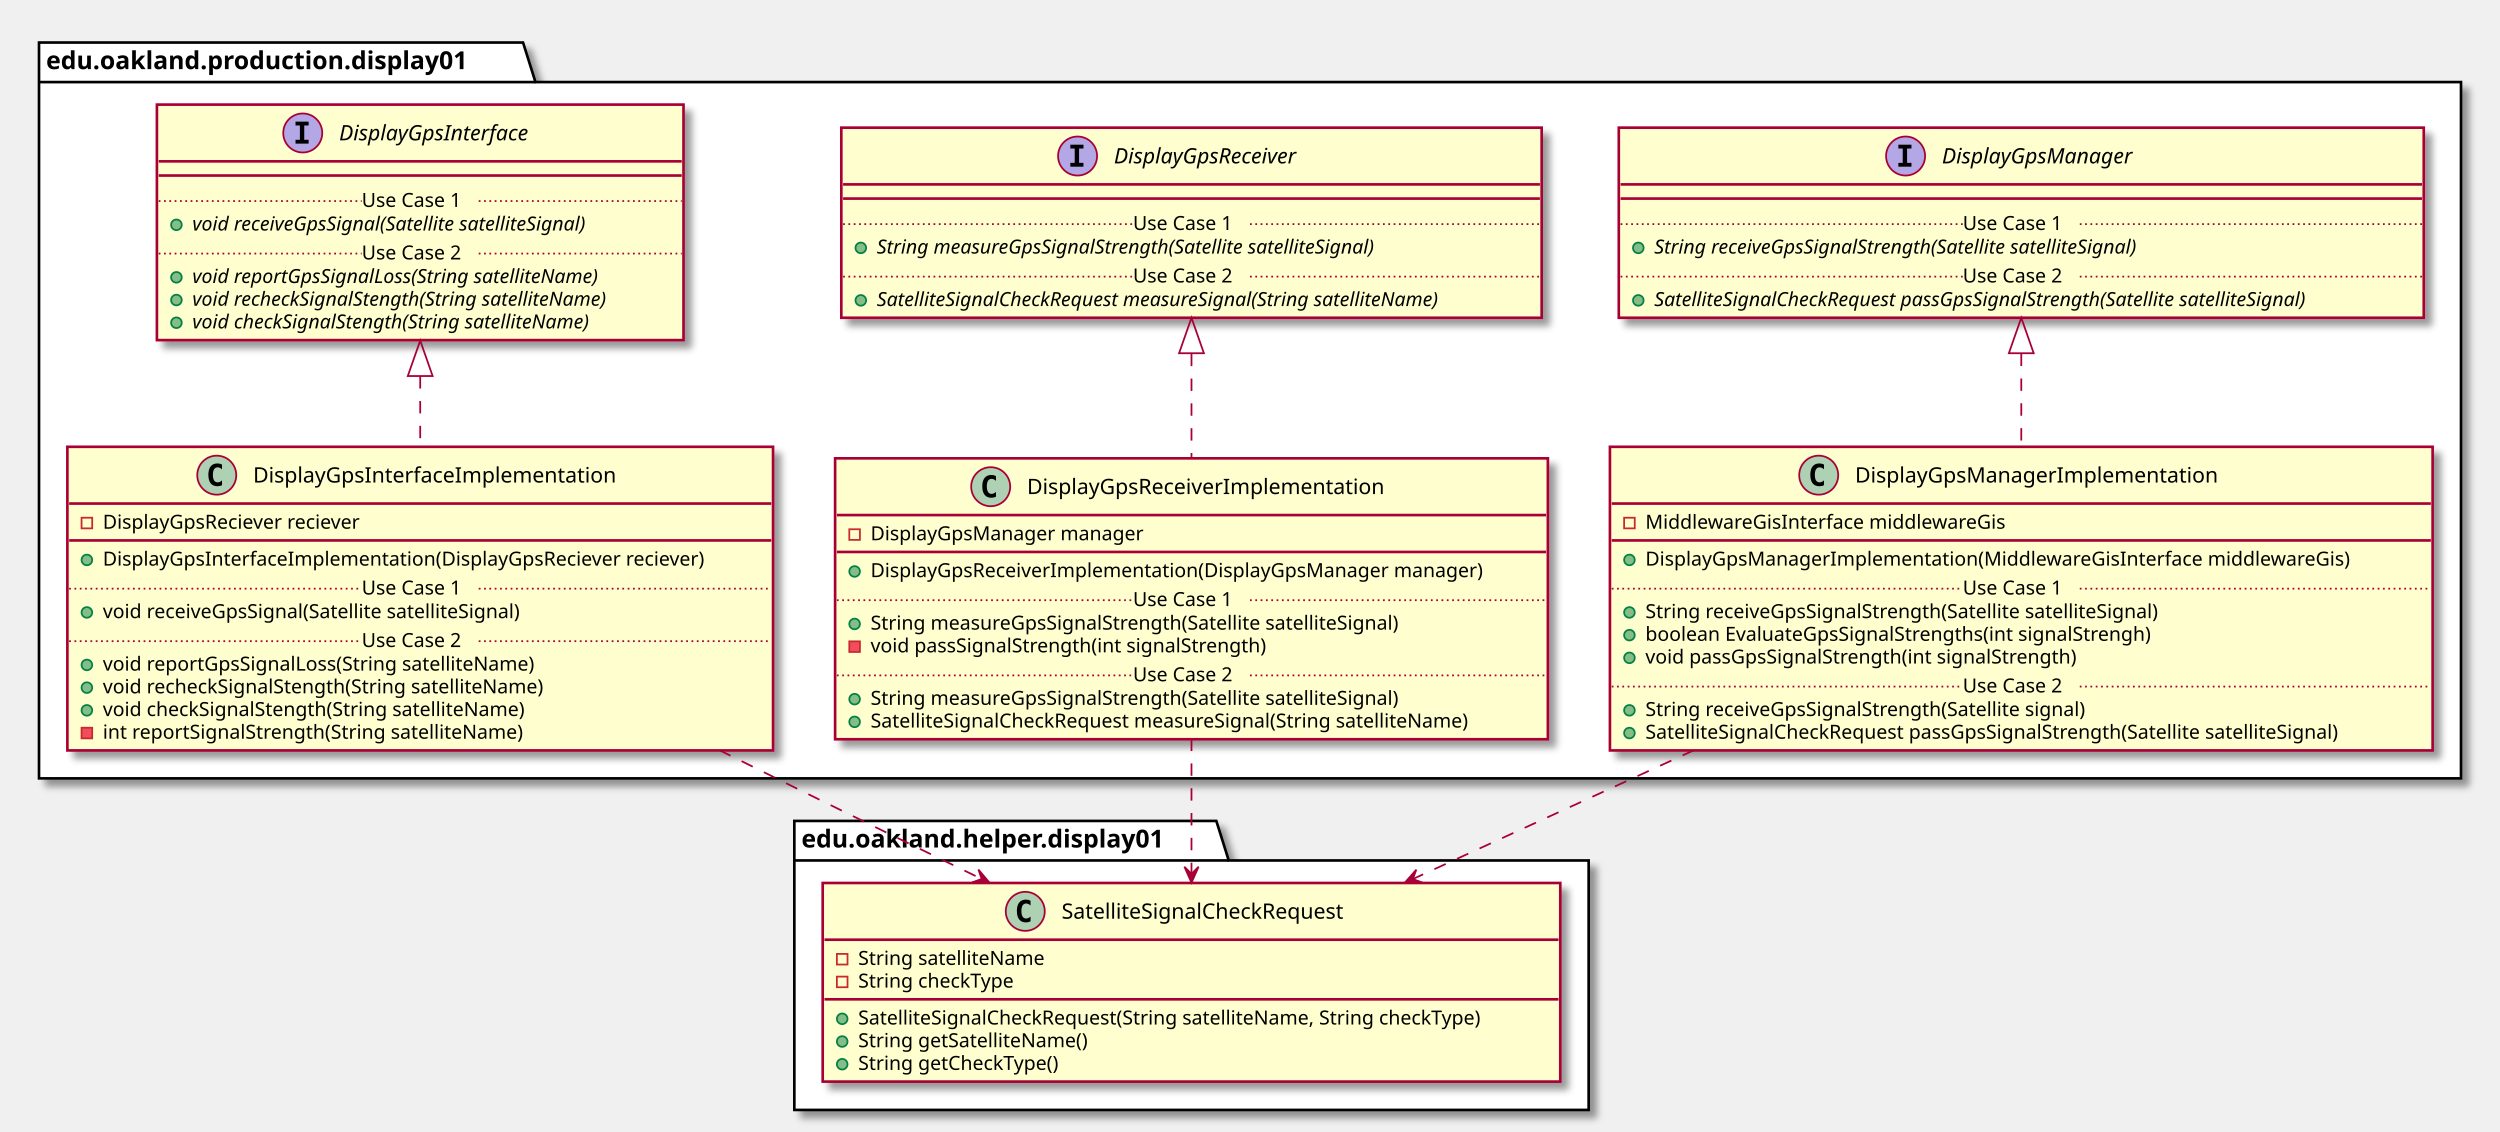
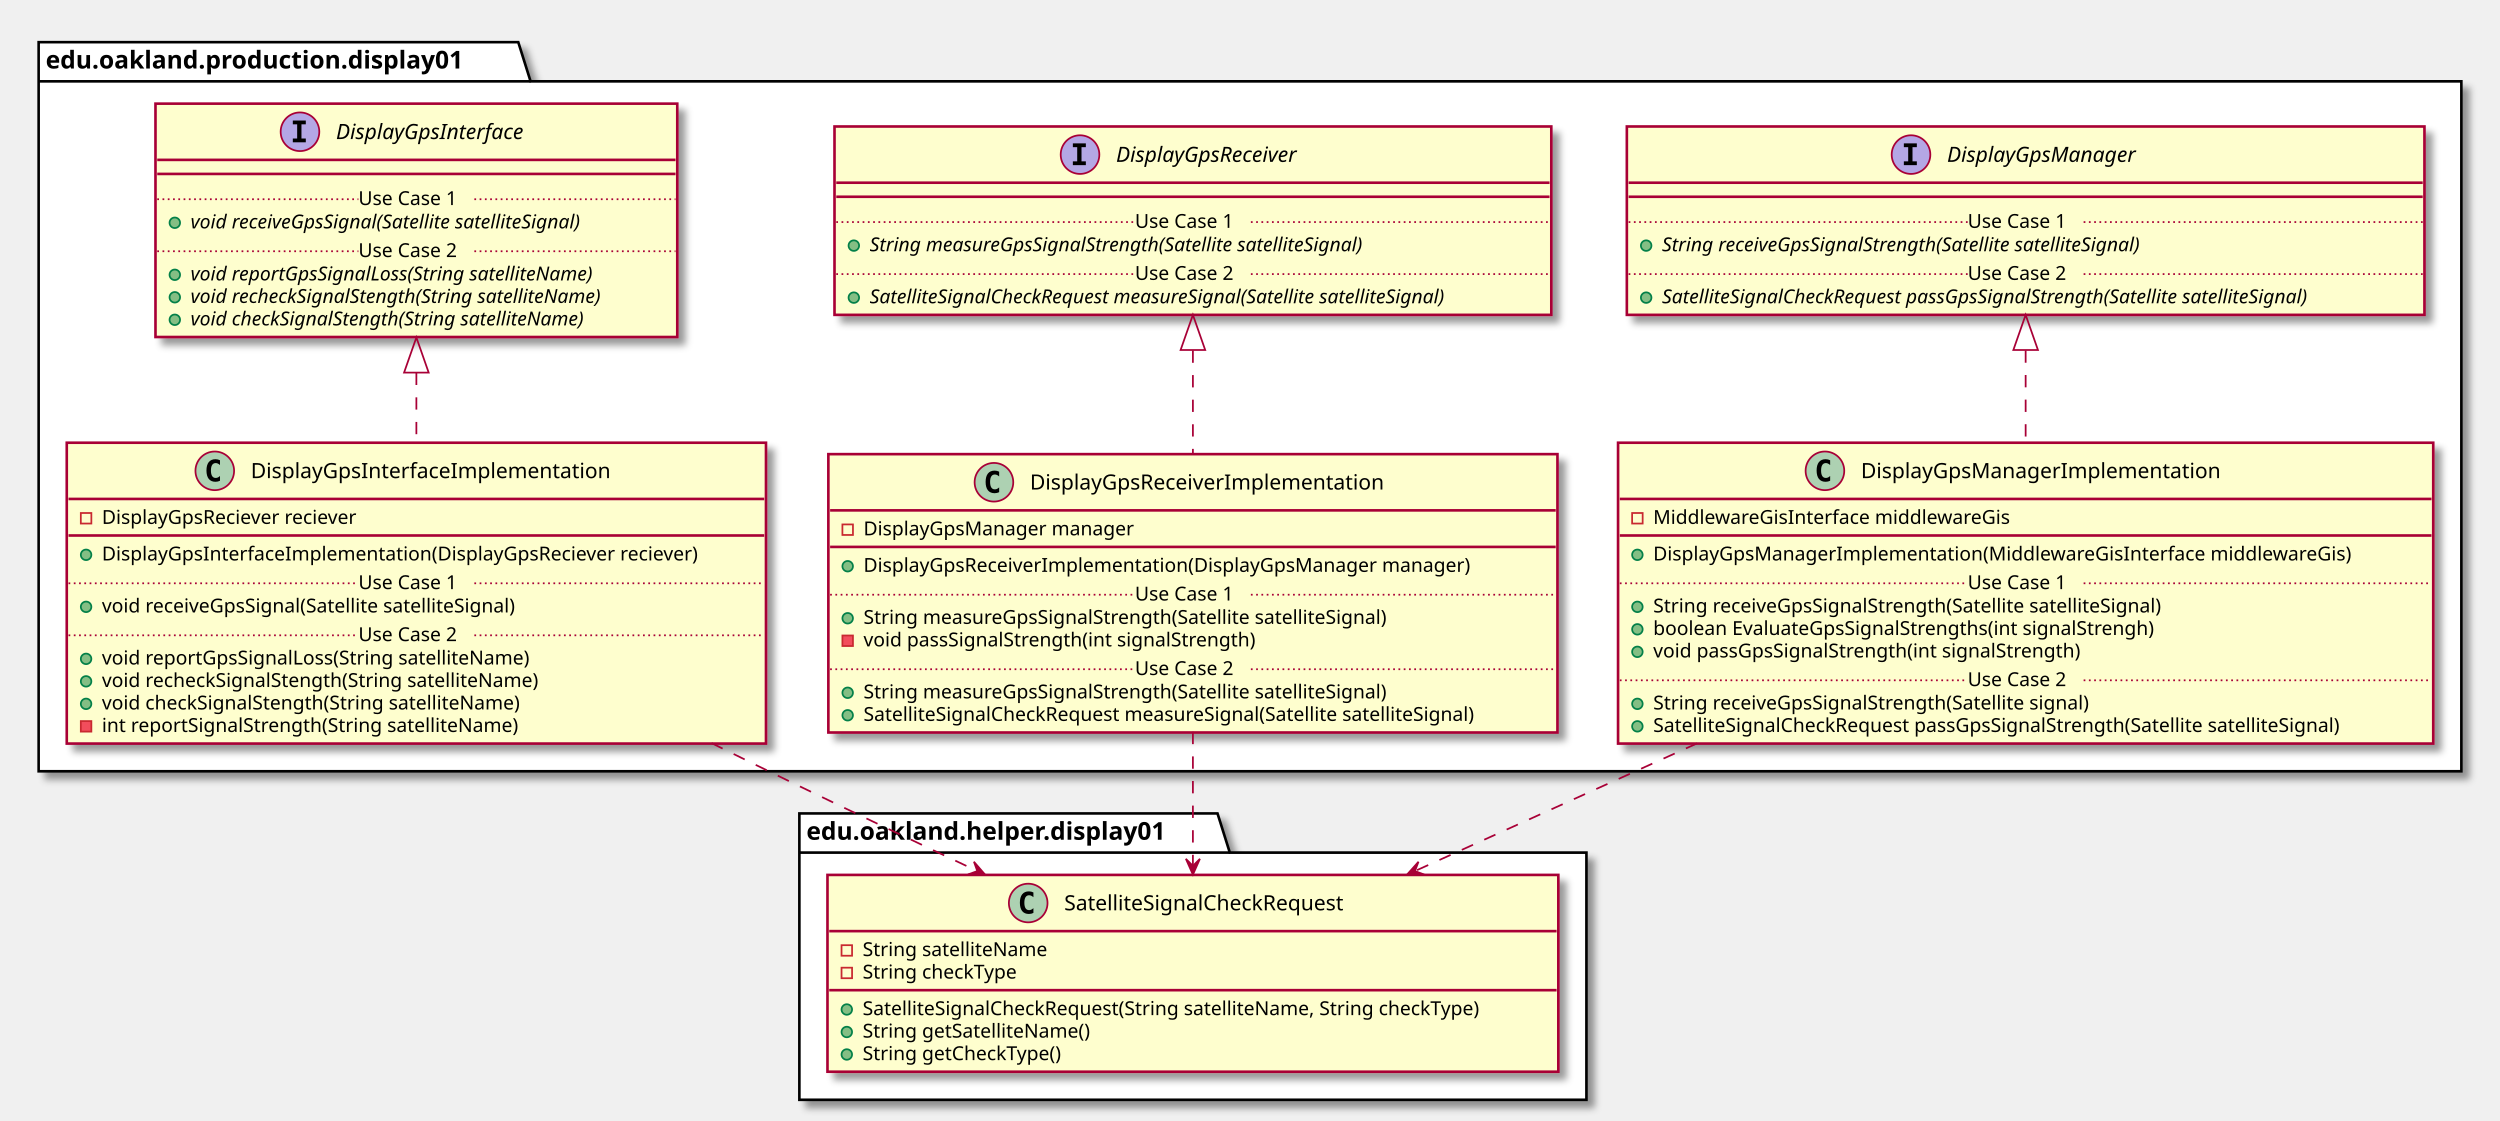
- <svg xmlns="http://www.w3.org/2000/svg" contentScriptType="application/ecmascript" contentStyleType="text/css" height="638px" preserveAspectRatio="none" style="width:1410px;height:638px;" version="1.1" viewBox="0 0 1410 638" width="1410px" zoomAndPan="magnify">
+ <svg xmlns="http://www.w3.org/2000/svg" contentScriptType="application/ecmascript" contentStyleType="text/css" height="638px" preserveAspectRatio="none" style="width:1423px;height:638px;" version="1.1" viewBox="0 0 1423 638" width="1423px" zoomAndPan="magnify">
  <defs>
-     <filter height="300%" id="fyzpako9z6v0g" width="300%" x="-1" y="-1">
+     <filter height="300%" id="f1w7m9lm1wj0dy" width="300%" x="-1" y="-1">
      <feGaussianBlur result="blurOut" stdDeviation="2.0" />
      <feColorMatrix in="blurOut" result="blurOut2" type="matrix" values="0 0 0 0 0 0 0 0 0 0 0 0 0 0 0 0 0 0 .4 0" />
      <feOffset dx="4.0" dy="4.0" in="blurOut2" result="blurOut3" />
      <feBlend in="SourceGraphic" in2="blurOut3" mode="normal" />
    </filter>
  </defs>
  <g>
-     <polygon fill="#FFFFFF" filter="url(#fyzpako9z6v0g)" points="22,24,295,24,302,46.297,1388,46.297,1388,439,22,439,22,24" style="stroke: #000000; stroke-width: 1.5;" />
+     <polygon fill="#FFFFFF" filter="url(#f1w7m9lm1wj0dy)" points="22,24,295,24,302,46.297,1401,46.297,1401,439,22,439,22,24" style="stroke: #000000; stroke-width: 1.5;" />
    <line style="stroke: #000000; stroke-width: 1.5;" x1="22" x2="302" y1="46.297" y2="46.297" />
    <text fill="#000000" font-family="sans-serif" font-size="14" font-weight="bold" lengthAdjust="spacingAndGlyphs" textLength="267" x="26" y="38.995">edu.oakland.production.display01</text>
-     <polygon fill="#FFFFFF" filter="url(#fyzpako9z6v0g)" points="448,463,686,463,693,485.297,896,485.297,896,626,448,626,448,463" style="stroke: #000000; stroke-width: 1.5;" />
-     <line style="stroke: #000000; stroke-width: 1.5;" x1="448" x2="693" y1="485.297" y2="485.297" />
-     <text fill="#000000" font-family="sans-serif" font-size="14" font-weight="bold" lengthAdjust="spacingAndGlyphs" textLength="232" x="452" y="477.995">edu.oakland.helper.display01</text>
-     <rect fill="#FEFECE" filter="url(#fyzpako9z6v0g)" height="132.828" id="DisplayGpsInterface" style="stroke: #A80036; stroke-width: 1.5;" width="297" x="88.5" y="59" />
+     <polygon fill="#FFFFFF" filter="url(#f1w7m9lm1wj0dy)" points="455,463,693,463,700,485.297,903,485.297,903,626,455,626,455,463" style="stroke: #000000; stroke-width: 1.5;" />
+     <line style="stroke: #000000; stroke-width: 1.5;" x1="455" x2="700" y1="485.297" y2="485.297" />
+     <text fill="#000000" font-family="sans-serif" font-size="14" font-weight="bold" lengthAdjust="spacingAndGlyphs" textLength="232" x="459" y="477.995">edu.oakland.helper.display01</text>
+     <rect fill="#FEFECE" filter="url(#f1w7m9lm1wj0dy)" height="132.828" id="DisplayGpsInterface" style="stroke: #A80036; stroke-width: 1.5;" width="297" x="88.5" y="59" />
    <ellipse cx="170.75" cy="75" fill="#B4A7E5" rx="11" ry="11" style="stroke: #A80036; stroke-width: 1.0;" />
    <path d="M166.672,70.766 L166.672,68.609 L174.062,68.609 L174.062,70.766 L171.594,70.766 L171.594,78.844 L174.062,78.844 L174.062,81 L166.672,81 L166.672,78.844 L169.141,78.844 L169.141,70.766 L166.672,70.766 Z " />
    <text fill="#000000" font-family="sans-serif" font-size="12" font-style="italic" lengthAdjust="spacingAndGlyphs" textLength="124" x="191.25" y="79.154">DisplayGpsInterface</text>
    <line style="stroke: #A80036; stroke-width: 1.5;" x1="89.5" x2="384.5" y1="91" y2="91" />
    <line style="stroke: #A80036; stroke-width: 1.5;" x1="89.5" x2="384.5" y1="99" y2="99" />
    <ellipse cx="99.5" cy="126.805" fill="#84BE84" rx="3" ry="3" style="stroke: #038048; stroke-width: 1.0;" />
    <text fill="#000000" font-family="sans-serif" font-size="11" font-style="italic" lengthAdjust="spacingAndGlyphs" textLength="261" x="108.5" y="130.015">void receiveGpsSignal(Satellite satelliteSignal)</text>
    <line style="stroke: #A80036; stroke-width: 1.0; stroke-dasharray: 1.0,2.0;" x1="89.5" x2="204" y1="113.402" y2="113.402" />
    <text fill="#000000" font-family="sans-serif" font-size="11" lengthAdjust="spacingAndGlyphs" textLength="66" x="204" y="116.71">Use Case 1</text>
    <line style="stroke: #A80036; stroke-width: 1.0; stroke-dasharray: 1.0,2.0;" x1="270" x2="384.5" y1="113.402" y2="113.402" />
    <ellipse cx="99.5" cy="156.414" fill="#84BE84" rx="3" ry="3" style="stroke: #038048; stroke-width: 1.0;" />
    <text fill="#000000" font-family="sans-serif" font-size="11" font-style="italic" lengthAdjust="spacingAndGlyphs" textLength="266" x="108.5" y="159.625">void reportGpsSignalLoss(String satelliteName)</text>
    <ellipse cx="99.5" cy="169.219" fill="#84BE84" rx="3" ry="3" style="stroke: #038048; stroke-width: 1.0;" />
    <text fill="#000000" font-family="sans-serif" font-size="11" font-style="italic" lengthAdjust="spacingAndGlyphs" textLength="271" x="108.5" y="172.429">void recheckSignalStength(String satelliteName)</text>
    <ellipse cx="99.5" cy="182.023" fill="#84BE84" rx="3" ry="3" style="stroke: #038048; stroke-width: 1.0;" />
    <text fill="#000000" font-family="sans-serif" font-size="11" font-style="italic" lengthAdjust="spacingAndGlyphs" textLength="259" x="108.5" y="185.234">void checkSignalStength(String satelliteName)</text>
    <line style="stroke: #A80036; stroke-width: 1.0; stroke-dasharray: 1.0,2.0;" x1="89.5" x2="204" y1="143.012" y2="143.012" />
    <text fill="#000000" font-family="sans-serif" font-size="11" lengthAdjust="spacingAndGlyphs" textLength="66" x="204" y="146.32">Use Case 2</text>
    <line style="stroke: #A80036; stroke-width: 1.0; stroke-dasharray: 1.0,2.0;" x1="270" x2="384.5" y1="143.012" y2="143.012" />
-     <rect fill="#FEFECE" filter="url(#fyzpako9z6v0g)" height="107.219" id="DisplayGpsReceiver" style="stroke: #A80036; stroke-width: 1.5;" width="395" x="474.5" y="72" />
-     <ellipse cx="607.75" cy="88" fill="#B4A7E5" rx="11" ry="11" style="stroke: #A80036; stroke-width: 1.0;" />
-     <path d="M603.672,83.766 L603.672,81.609 L611.062,81.609 L611.062,83.766 L608.594,83.766 L608.594,91.844 L611.062,91.844 L611.062,94 L603.672,94 L603.672,91.844 L606.141,91.844 L606.141,83.766 L603.672,83.766 Z " />
-     <text fill="#000000" font-family="sans-serif" font-size="12" font-style="italic" lengthAdjust="spacingAndGlyphs" textLength="120" x="628.25" y="92.154">DisplayGpsReceiver</text>
-     <line style="stroke: #A80036; stroke-width: 1.5;" x1="475.5" x2="868.5" y1="104" y2="104" />
-     <line style="stroke: #A80036; stroke-width: 1.5;" x1="475.5" x2="868.5" y1="112" y2="112" />
-     <ellipse cx="485.5" cy="139.805" fill="#84BE84" rx="3" ry="3" style="stroke: #038048; stroke-width: 1.0;" />
-     <text fill="#000000" font-family="sans-serif" font-size="11" font-style="italic" lengthAdjust="spacingAndGlyphs" textLength="326" x="494.5" y="143.015">String measureGpsSignalStrength(Satellite satelliteSignal)</text>
-     <line style="stroke: #A80036; stroke-width: 1.0; stroke-dasharray: 1.0,2.0;" x1="475.5" x2="639" y1="126.402" y2="126.402" />
-     <text fill="#000000" font-family="sans-serif" font-size="11" lengthAdjust="spacingAndGlyphs" textLength="66" x="639" y="129.71">Use Case 1</text>
-     <line style="stroke: #A80036; stroke-width: 1.0; stroke-dasharray: 1.0,2.0;" x1="705" x2="868.5" y1="126.402" y2="126.402" />
-     <ellipse cx="485.5" cy="169.414" fill="#84BE84" rx="3" ry="3" style="stroke: #038048; stroke-width: 1.0;" />
-     <text fill="#000000" font-family="sans-serif" font-size="11" font-style="italic" lengthAdjust="spacingAndGlyphs" textLength="369" x="494.5" y="172.625">SatelliteSignalCheckRequest measureSignal(String satelliteName)</text>
-     <line style="stroke: #A80036; stroke-width: 1.0; stroke-dasharray: 1.0,2.0;" x1="475.5" x2="639" y1="156.012" y2="156.012" />
-     <text fill="#000000" font-family="sans-serif" font-size="11" lengthAdjust="spacingAndGlyphs" textLength="66" x="639" y="159.32">Use Case 2</text>
-     <line style="stroke: #A80036; stroke-width: 1.0; stroke-dasharray: 1.0,2.0;" x1="705" x2="868.5" y1="156.012" y2="156.012" />
-     <rect fill="#FEFECE" filter="url(#fyzpako9z6v0g)" height="107.219" id="DisplayGpsManager" style="stroke: #A80036; stroke-width: 1.5;" width="454" x="913" y="72" />
-     <ellipse cx="1074.75" cy="88" fill="#B4A7E5" rx="11" ry="11" style="stroke: #A80036; stroke-width: 1.0;" />
-     <path d="M1070.672,83.766 L1070.672,81.609 L1078.062,81.609 L1078.062,83.766 L1075.594,83.766 L1075.594,91.844 L1078.062,91.844 L1078.062,94 L1070.672,94 L1070.672,91.844 L1073.141,91.844 L1073.141,83.766 L1070.672,83.766 Z " />
-     <text fill="#000000" font-family="sans-serif" font-size="12" font-style="italic" lengthAdjust="spacingAndGlyphs" textLength="122" x="1095.25" y="92.154">DisplayGpsManager</text>
-     <line style="stroke: #A80036; stroke-width: 1.5;" x1="914" x2="1366" y1="104" y2="104" />
-     <line style="stroke: #A80036; stroke-width: 1.5;" x1="914" x2="1366" y1="112" y2="112" />
-     <ellipse cx="924" cy="139.805" fill="#84BE84" rx="3" ry="3" style="stroke: #038048; stroke-width: 1.0;" />
-     <text fill="#000000" font-family="sans-serif" font-size="11" font-style="italic" lengthAdjust="spacingAndGlyphs" textLength="318" x="933" y="143.015">String receiveGpsSignalStrength(Satellite satelliteSignal)</text>
-     <line style="stroke: #A80036; stroke-width: 1.0; stroke-dasharray: 1.0,2.0;" x1="914" x2="1107" y1="126.402" y2="126.402" />
-     <text fill="#000000" font-family="sans-serif" font-size="11" lengthAdjust="spacingAndGlyphs" textLength="66" x="1107" y="129.71">Use Case 1</text>
-     <line style="stroke: #A80036; stroke-width: 1.0; stroke-dasharray: 1.0,2.0;" x1="1173" x2="1366" y1="126.402" y2="126.402" />
-     <ellipse cx="924" cy="169.414" fill="#84BE84" rx="3" ry="3" style="stroke: #038048; stroke-width: 1.0;" />
-     <text fill="#000000" font-family="sans-serif" font-size="11" font-style="italic" lengthAdjust="spacingAndGlyphs" textLength="428" x="933" y="172.625">SatelliteSignalCheckRequest passGpsSignalStrength(Satellite satelliteSignal)</text>
-     <line style="stroke: #A80036; stroke-width: 1.0; stroke-dasharray: 1.0,2.0;" x1="914" x2="1107" y1="156.012" y2="156.012" />
-     <text fill="#000000" font-family="sans-serif" font-size="11" lengthAdjust="spacingAndGlyphs" textLength="66" x="1107" y="159.32">Use Case 2</text>
-     <line style="stroke: #A80036; stroke-width: 1.0; stroke-dasharray: 1.0,2.0;" x1="1173" x2="1366" y1="156.012" y2="156.012" />
-     <rect fill="#FEFECE" filter="url(#fyzpako9z6v0g)" height="171.242" id="DisplayGpsInterfaceImplementation" style="stroke: #A80036; stroke-width: 1.5;" width="398" x="38" y="252" />
+     <rect fill="#FEFECE" filter="url(#f1w7m9lm1wj0dy)" height="107.219" id="DisplayGpsReceiver" style="stroke: #A80036; stroke-width: 1.5;" width="408" x="475" y="72" />
+     <ellipse cx="614.75" cy="88" fill="#B4A7E5" rx="11" ry="11" style="stroke: #A80036; stroke-width: 1.0;" />
+     <path d="M610.672,83.766 L610.672,81.609 L618.062,81.609 L618.062,83.766 L615.594,83.766 L615.594,91.844 L618.062,91.844 L618.062,94 L610.672,94 L610.672,91.844 L613.141,91.844 L613.141,83.766 L610.672,83.766 Z " />
+     <text fill="#000000" font-family="sans-serif" font-size="12" font-style="italic" lengthAdjust="spacingAndGlyphs" textLength="120" x="635.25" y="92.154">DisplayGpsReceiver</text>
+     <line style="stroke: #A80036; stroke-width: 1.5;" x1="476" x2="882" y1="104" y2="104" />
+     <line style="stroke: #A80036; stroke-width: 1.5;" x1="476" x2="882" y1="112" y2="112" />
+     <ellipse cx="486" cy="139.805" fill="#84BE84" rx="3" ry="3" style="stroke: #038048; stroke-width: 1.0;" />
+     <text fill="#000000" font-family="sans-serif" font-size="11" font-style="italic" lengthAdjust="spacingAndGlyphs" textLength="326" x="495" y="143.015">String measureGpsSignalStrength(Satellite satelliteSignal)</text>
+     <line style="stroke: #A80036; stroke-width: 1.0; stroke-dasharray: 1.0,2.0;" x1="476" x2="646" y1="126.402" y2="126.402" />
+     <text fill="#000000" font-family="sans-serif" font-size="11" lengthAdjust="spacingAndGlyphs" textLength="66" x="646" y="129.71">Use Case 1</text>
+     <line style="stroke: #A80036; stroke-width: 1.0; stroke-dasharray: 1.0,2.0;" x1="712" x2="882" y1="126.402" y2="126.402" />
+     <ellipse cx="486" cy="169.414" fill="#84BE84" rx="3" ry="3" style="stroke: #038048; stroke-width: 1.0;" />
+     <text fill="#000000" font-family="sans-serif" font-size="11" font-style="italic" lengthAdjust="spacingAndGlyphs" textLength="382" x="495" y="172.625">SatelliteSignalCheckRequest measureSignal(Satellite satelliteSignal)</text>
+     <line style="stroke: #A80036; stroke-width: 1.0; stroke-dasharray: 1.0,2.0;" x1="476" x2="646" y1="156.012" y2="156.012" />
+     <text fill="#000000" font-family="sans-serif" font-size="11" lengthAdjust="spacingAndGlyphs" textLength="66" x="646" y="159.32">Use Case 2</text>
+     <line style="stroke: #A80036; stroke-width: 1.0; stroke-dasharray: 1.0,2.0;" x1="712" x2="882" y1="156.012" y2="156.012" />
+     <rect fill="#FEFECE" filter="url(#f1w7m9lm1wj0dy)" height="107.219" id="DisplayGpsManager" style="stroke: #A80036; stroke-width: 1.5;" width="454" x="926" y="72" />
+     <ellipse cx="1087.75" cy="88" fill="#B4A7E5" rx="11" ry="11" style="stroke: #A80036; stroke-width: 1.0;" />
+     <path d="M1083.672,83.766 L1083.672,81.609 L1091.062,81.609 L1091.062,83.766 L1088.594,83.766 L1088.594,91.844 L1091.062,91.844 L1091.062,94 L1083.672,94 L1083.672,91.844 L1086.141,91.844 L1086.141,83.766 L1083.672,83.766 Z " />
+     <text fill="#000000" font-family="sans-serif" font-size="12" font-style="italic" lengthAdjust="spacingAndGlyphs" textLength="122" x="1108.25" y="92.154">DisplayGpsManager</text>
+     <line style="stroke: #A80036; stroke-width: 1.5;" x1="927" x2="1379" y1="104" y2="104" />
+     <line style="stroke: #A80036; stroke-width: 1.5;" x1="927" x2="1379" y1="112" y2="112" />
+     <ellipse cx="937" cy="139.805" fill="#84BE84" rx="3" ry="3" style="stroke: #038048; stroke-width: 1.0;" />
+     <text fill="#000000" font-family="sans-serif" font-size="11" font-style="italic" lengthAdjust="spacingAndGlyphs" textLength="318" x="946" y="143.015">String receiveGpsSignalStrength(Satellite satelliteSignal)</text>
+     <line style="stroke: #A80036; stroke-width: 1.0; stroke-dasharray: 1.0,2.0;" x1="927" x2="1120" y1="126.402" y2="126.402" />
+     <text fill="#000000" font-family="sans-serif" font-size="11" lengthAdjust="spacingAndGlyphs" textLength="66" x="1120" y="129.71">Use Case 1</text>
+     <line style="stroke: #A80036; stroke-width: 1.0; stroke-dasharray: 1.0,2.0;" x1="1186" x2="1379" y1="126.402" y2="126.402" />
+     <ellipse cx="937" cy="169.414" fill="#84BE84" rx="3" ry="3" style="stroke: #038048; stroke-width: 1.0;" />
+     <text fill="#000000" font-family="sans-serif" font-size="11" font-style="italic" lengthAdjust="spacingAndGlyphs" textLength="428" x="946" y="172.625">SatelliteSignalCheckRequest passGpsSignalStrength(Satellite satelliteSignal)</text>
+     <line style="stroke: #A80036; stroke-width: 1.0; stroke-dasharray: 1.0,2.0;" x1="927" x2="1120" y1="156.012" y2="156.012" />
+     <text fill="#000000" font-family="sans-serif" font-size="11" lengthAdjust="spacingAndGlyphs" textLength="66" x="1120" y="159.32">Use Case 2</text>
+     <line style="stroke: #A80036; stroke-width: 1.0; stroke-dasharray: 1.0,2.0;" x1="1186" x2="1379" y1="156.012" y2="156.012" />
+     <rect fill="#FEFECE" filter="url(#f1w7m9lm1wj0dy)" height="171.242" id="DisplayGpsInterfaceImplementation" style="stroke: #A80036; stroke-width: 1.5;" width="398" x="38" y="252" />
    <ellipse cx="122.25" cy="268" fill="#ADD1B2" rx="11" ry="11" style="stroke: #A80036; stroke-width: 1.0;" />
    <path d="M125.219,273.641 Q124.641,273.938 124,274.078 Q123.359,274.234 122.656,274.234 Q120.156,274.234 118.828,272.594 Q117.516,270.938 117.516,267.812 Q117.516,264.688 118.828,263.031 Q120.156,261.375 122.656,261.375 Q123.359,261.375 124,261.531 Q124.656,261.688 125.219,261.984 L125.219,264.703 Q124.594,264.125 124,263.859 Q123.406,263.578 122.781,263.578 Q121.438,263.578 120.75,264.656 Q120.062,265.719 120.062,267.812 Q120.062,269.906 120.75,270.984 Q121.438,272.047 122.781,272.047 Q123.406,272.047 124,271.781 Q124.594,271.5 125.219,270.922 L125.219,273.641 Z " />
    <text fill="#000000" font-family="sans-serif" font-size="12" lengthAdjust="spacingAndGlyphs" textLength="221" x="142.75" y="272.154">DisplayGpsInterfaceImplementation</text>
    <line style="stroke: #A80036; stroke-width: 1.5;" x1="39" x2="435" y1="284" y2="284" />
    <rect fill="none" height="6" style="stroke: #C82930; stroke-width: 1.0;" width="6" x="46" y="292" />
    <text fill="#000000" font-family="sans-serif" font-size="11" lengthAdjust="spacingAndGlyphs" textLength="162" x="58" y="298.21">DisplayGpsReciever reciever</text>
    <line style="stroke: #A80036; stroke-width: 1.5;" x1="39" x2="435" y1="304.805" y2="304.805" />
    <ellipse cx="49" cy="315.805" fill="#84BE84" rx="3" ry="3" style="stroke: #038048; stroke-width: 1.0;" />
    <text fill="#000000" font-family="sans-serif" font-size="11" lengthAdjust="spacingAndGlyphs" textLength="372" x="58" y="319.015">DisplayGpsInterfaceImplementation(DisplayGpsReciever reciever)</text>
    <ellipse cx="49" cy="345.414" fill="#84BE84" rx="3" ry="3" style="stroke: #038048; stroke-width: 1.0;" />
    <text fill="#000000" font-family="sans-serif" font-size="11" lengthAdjust="spacingAndGlyphs" textLength="264" x="58" y="348.625">void receiveGpsSignal(Satellite satelliteSignal)</text>
    <line style="stroke: #A80036; stroke-width: 1.0; stroke-dasharray: 1.0,2.0;" x1="39" x2="204" y1="332.012" y2="332.012" />
    <text fill="#000000" font-family="sans-serif" font-size="11" lengthAdjust="spacingAndGlyphs" textLength="66" x="204" y="335.32">Use Case 1</text>
    <line style="stroke: #A80036; stroke-width: 1.0; stroke-dasharray: 1.0,2.0;" x1="270" x2="435" y1="332.012" y2="332.012" />
    <ellipse cx="49" cy="375.023" fill="#84BE84" rx="3" ry="3" style="stroke: #038048; stroke-width: 1.0;" />
    <text fill="#000000" font-family="sans-serif" font-size="11" lengthAdjust="spacingAndGlyphs" textLength="271" x="58" y="378.234">void reportGpsSignalLoss(String satelliteName)</text>
    <ellipse cx="49" cy="387.828" fill="#84BE84" rx="3" ry="3" style="stroke: #038048; stroke-width: 1.0;" />
    <text fill="#000000" font-family="sans-serif" font-size="11" lengthAdjust="spacingAndGlyphs" textLength="274" x="58" y="391.039">void recheckSignalStength(String satelliteName)</text>
    <ellipse cx="49" cy="400.633" fill="#84BE84" rx="3" ry="3" style="stroke: #038048; stroke-width: 1.0;" />
    <text fill="#000000" font-family="sans-serif" font-size="11" lengthAdjust="spacingAndGlyphs" textLength="262" x="58" y="403.843">void checkSignalStength(String satelliteName)</text>
    <rect fill="#F24D5C" height="6" style="stroke: #C82930; stroke-width: 1.0;" width="6" x="46" y="410.438" />
    <text fill="#000000" font-family="sans-serif" font-size="11" lengthAdjust="spacingAndGlyphs" textLength="261" x="58" y="416.648">int reportSignalStrength(String satelliteName)</text>
    <line style="stroke: #A80036; stroke-width: 1.0; stroke-dasharray: 1.0,2.0;" x1="39" x2="204" y1="361.621" y2="361.621" />
    <text fill="#000000" font-family="sans-serif" font-size="11" lengthAdjust="spacingAndGlyphs" textLength="66" x="204" y="364.929">Use Case 2</text>
    <line style="stroke: #A80036; stroke-width: 1.0; stroke-dasharray: 1.0,2.0;" x1="270" x2="435" y1="361.621" y2="361.621" />
-     <rect fill="#FEFECE" filter="url(#fyzpako9z6v0g)" height="158.438" id="DisplayGpsReceiverImplementation" style="stroke: #A80036; stroke-width: 1.5;" width="402" x="471" y="258.5" />
-     <ellipse cx="558.75" cy="274.5" fill="#ADD1B2" rx="11" ry="11" style="stroke: #A80036; stroke-width: 1.0;" />
-     <path d="M561.719,280.141 Q561.141,280.438 560.5,280.578 Q559.859,280.734 559.156,280.734 Q556.656,280.734 555.328,279.094 Q554.016,277.438 554.016,274.312 Q554.016,271.188 555.328,269.531 Q556.656,267.875 559.156,267.875 Q559.859,267.875 560.5,268.031 Q561.156,268.188 561.719,268.484 L561.719,271.203 Q561.094,270.625 560.5,270.359 Q559.906,270.078 559.281,270.078 Q557.938,270.078 557.25,271.156 Q556.562,272.219 556.562,274.312 Q556.562,276.406 557.25,277.484 Q557.938,278.547 559.281,278.547 Q559.906,278.547 560.5,278.281 Q561.094,278 561.719,277.422 L561.719,280.141 Z " />
-     <text fill="#000000" font-family="sans-serif" font-size="12" lengthAdjust="spacingAndGlyphs" textLength="218" x="579.25" y="278.654">DisplayGpsReceiverImplementation</text>
-     <line style="stroke: #A80036; stroke-width: 1.5;" x1="472" x2="872" y1="290.5" y2="290.5" />
-     <rect fill="none" height="6" style="stroke: #C82930; stroke-width: 1.0;" width="6" x="479" y="298.5" />
-     <text fill="#000000" font-family="sans-serif" font-size="11" lengthAdjust="spacingAndGlyphs" textLength="168" x="491" y="304.71">DisplayGpsManager manager</text>
-     <line style="stroke: #A80036; stroke-width: 1.5;" x1="472" x2="872" y1="311.305" y2="311.305" />
-     <ellipse cx="482" cy="322.305" fill="#84BE84" rx="3" ry="3" style="stroke: #038048; stroke-width: 1.0;" />
-     <text fill="#000000" font-family="sans-serif" font-size="11" lengthAdjust="spacingAndGlyphs" textLength="376" x="491" y="325.515">DisplayGpsReceiverImplementation(DisplayGpsManager manager)</text>
-     <ellipse cx="482" cy="351.914" fill="#84BE84" rx="3" ry="3" style="stroke: #038048; stroke-width: 1.0;" />
-     <text fill="#000000" font-family="sans-serif" font-size="11" lengthAdjust="spacingAndGlyphs" textLength="334" x="491" y="355.125">String measureGpsSignalStrength(Satellite satelliteSignal)</text>
-     <rect fill="#F24D5C" height="6" style="stroke: #C82930; stroke-width: 1.0;" width="6" x="479" y="361.719" />
-     <text fill="#000000" font-family="sans-serif" font-size="11" lengthAdjust="spacingAndGlyphs" textLength="248" x="491" y="367.929">void passSignalStrength(int signalStrength)</text>
-     <line style="stroke: #A80036; stroke-width: 1.0; stroke-dasharray: 1.0,2.0;" x1="472" x2="639" y1="338.512" y2="338.512" />
-     <text fill="#000000" font-family="sans-serif" font-size="11" lengthAdjust="spacingAndGlyphs" textLength="66" x="639" y="341.82">Use Case 1</text>
-     <line style="stroke: #A80036; stroke-width: 1.0; stroke-dasharray: 1.0,2.0;" x1="705" x2="872" y1="338.512" y2="338.512" />
-     <ellipse cx="482" cy="394.328" fill="#84BE84" rx="3" ry="3" style="stroke: #038048; stroke-width: 1.0;" />
-     <text fill="#000000" font-family="sans-serif" font-size="11" lengthAdjust="spacingAndGlyphs" textLength="334" x="491" y="397.539">String measureGpsSignalStrength(Satellite satelliteSignal)</text>
-     <ellipse cx="482" cy="407.133" fill="#84BE84" rx="3" ry="3" style="stroke: #038048; stroke-width: 1.0;" />
-     <text fill="#000000" font-family="sans-serif" font-size="11" lengthAdjust="spacingAndGlyphs" textLength="375" x="491" y="410.343">SatelliteSignalCheckRequest measureSignal(String satelliteName)</text>
-     <line style="stroke: #A80036; stroke-width: 1.0; stroke-dasharray: 1.0,2.0;" x1="472" x2="639" y1="380.926" y2="380.926" />
-     <text fill="#000000" font-family="sans-serif" font-size="11" lengthAdjust="spacingAndGlyphs" textLength="66" x="639" y="384.234">Use Case 2</text>
-     <line style="stroke: #A80036; stroke-width: 1.0; stroke-dasharray: 1.0,2.0;" x1="705" x2="872" y1="380.926" y2="380.926" />
-     <rect fill="#FEFECE" filter="url(#fyzpako9z6v0g)" height="171.242" id="DisplayGpsManagerImplementation" style="stroke: #A80036; stroke-width: 1.5;" width="464" x="908" y="252" />
-     <ellipse cx="1025.75" cy="268" fill="#ADD1B2" rx="11" ry="11" style="stroke: #A80036; stroke-width: 1.0;" />
-     <path d="M1028.719,273.641 Q1028.141,273.938 1027.5,274.078 Q1026.859,274.234 1026.156,274.234 Q1023.656,274.234 1022.328,272.594 Q1021.016,270.938 1021.016,267.812 Q1021.016,264.688 1022.328,263.031 Q1023.656,261.375 1026.156,261.375 Q1026.859,261.375 1027.5,261.531 Q1028.156,261.688 1028.719,261.984 L1028.719,264.703 Q1028.094,264.125 1027.5,263.859 Q1026.906,263.578 1026.281,263.578 Q1024.938,263.578 1024.25,264.656 Q1023.562,265.719 1023.562,267.812 Q1023.562,269.906 1024.25,270.984 Q1024.938,272.047 1026.281,272.047 Q1026.906,272.047 1027.5,271.781 Q1028.094,271.5 1028.719,270.922 L1028.719,273.641 Z " />
-     <text fill="#000000" font-family="sans-serif" font-size="12" lengthAdjust="spacingAndGlyphs" textLength="220" x="1046.25" y="272.154">DisplayGpsManagerImplementation</text>
-     <line style="stroke: #A80036; stroke-width: 1.5;" x1="909" x2="1371" y1="284" y2="284" />
-     <rect fill="none" height="6" style="stroke: #C82930; stroke-width: 1.0;" width="6" x="916" y="292" />
-     <text fill="#000000" font-family="sans-serif" font-size="11" lengthAdjust="spacingAndGlyphs" textLength="222" x="928" y="298.21">MiddlewareGisInterface middlewareGis</text>
-     <line style="stroke: #A80036; stroke-width: 1.5;" x1="909" x2="1371" y1="304.805" y2="304.805" />
-     <ellipse cx="919" cy="315.805" fill="#84BE84" rx="3" ry="3" style="stroke: #038048; stroke-width: 1.0;" />
-     <text fill="#000000" font-family="sans-serif" font-size="11" lengthAdjust="spacingAndGlyphs" textLength="431" x="928" y="319.015">DisplayGpsManagerImplementation(MiddlewareGisInterface middlewareGis)</text>
-     <ellipse cx="919" cy="345.414" fill="#84BE84" rx="3" ry="3" style="stroke: #038048; stroke-width: 1.0;" />
-     <text fill="#000000" font-family="sans-serif" font-size="11" lengthAdjust="spacingAndGlyphs" textLength="324" x="928" y="348.625">String receiveGpsSignalStrength(Satellite satelliteSignal)</text>
-     <ellipse cx="919" cy="358.219" fill="#84BE84" rx="3" ry="3" style="stroke: #038048; stroke-width: 1.0;" />
-     <text fill="#000000" font-family="sans-serif" font-size="11" lengthAdjust="spacingAndGlyphs" textLength="316" x="928" y="361.429">boolean EvaluateGpsSignalStrengths(int signalStrengh)</text>
-     <ellipse cx="919" cy="371.023" fill="#84BE84" rx="3" ry="3" style="stroke: #038048; stroke-width: 1.0;" />
-     <text fill="#000000" font-family="sans-serif" font-size="11" lengthAdjust="spacingAndGlyphs" textLength="271" x="928" y="374.234">void passGpsSignalStrength(int signalStrength)</text>
-     <line style="stroke: #A80036; stroke-width: 1.0; stroke-dasharray: 1.0,2.0;" x1="909" x2="1107" y1="332.012" y2="332.012" />
-     <text fill="#000000" font-family="sans-serif" font-size="11" lengthAdjust="spacingAndGlyphs" textLength="66" x="1107" y="335.32">Use Case 1</text>
-     <line style="stroke: #A80036; stroke-width: 1.0; stroke-dasharray: 1.0,2.0;" x1="1173" x2="1371" y1="332.012" y2="332.012" />
-     <ellipse cx="919" cy="400.633" fill="#84BE84" rx="3" ry="3" style="stroke: #038048; stroke-width: 1.0;" />
-     <text fill="#000000" font-family="sans-serif" font-size="11" lengthAdjust="spacingAndGlyphs" textLength="278" x="928" y="403.843">String receiveGpsSignalStrength(Satellite signal)</text>
-     <ellipse cx="919" cy="413.438" fill="#84BE84" rx="3" ry="3" style="stroke: #038048; stroke-width: 1.0;" />
-     <text fill="#000000" font-family="sans-serif" font-size="11" lengthAdjust="spacingAndGlyphs" textLength="438" x="928" y="416.648">SatelliteSignalCheckRequest passGpsSignalStrength(Satellite satelliteSignal)</text>
-     <line style="stroke: #A80036; stroke-width: 1.0; stroke-dasharray: 1.0,2.0;" x1="909" x2="1107" y1="387.231" y2="387.231" />
-     <text fill="#000000" font-family="sans-serif" font-size="11" lengthAdjust="spacingAndGlyphs" textLength="66" x="1107" y="390.539">Use Case 2</text>
-     <line style="stroke: #A80036; stroke-width: 1.0; stroke-dasharray: 1.0,2.0;" x1="1173" x2="1371" y1="387.231" y2="387.231" />
-     <rect fill="#FEFECE" filter="url(#fyzpako9z6v0g)" height="112.023" id="SatelliteSignalCheckRequest" style="stroke: #A80036; stroke-width: 1.5;" width="416" x="464" y="498" />
-     <ellipse cx="578.25" cy="514" fill="#ADD1B2" rx="11" ry="11" style="stroke: #A80036; stroke-width: 1.0;" />
-     <path d="M581.219,519.641 Q580.641,519.938 580,520.078 Q579.359,520.234 578.656,520.234 Q576.156,520.234 574.828,518.594 Q573.516,516.938 573.516,513.812 Q573.516,510.688 574.828,509.031 Q576.156,507.375 578.656,507.375 Q579.359,507.375 580,507.531 Q580.656,507.688 581.219,507.984 L581.219,510.703 Q580.594,510.125 580,509.859 Q579.406,509.578 578.781,509.578 Q577.438,509.578 576.75,510.656 Q576.062,511.719 576.062,513.812 Q576.062,515.906 576.75,516.984 Q577.438,518.047 578.781,518.047 Q579.406,518.047 580,517.781 Q580.594,517.5 581.219,516.922 L581.219,519.641 Z " />
-     <text fill="#000000" font-family="sans-serif" font-size="12" lengthAdjust="spacingAndGlyphs" textLength="179" x="598.75" y="518.154">SatelliteSignalCheckRequest</text>
-     <line style="stroke: #A80036; stroke-width: 1.5;" x1="465" x2="879" y1="530" y2="530" />
-     <rect fill="none" height="6" style="stroke: #C82930; stroke-width: 1.0;" width="6" x="472" y="538" />
-     <text fill="#000000" font-family="sans-serif" font-size="11" lengthAdjust="spacingAndGlyphs" textLength="116" x="484" y="544.21">String satelliteName</text>
-     <rect fill="none" height="6" style="stroke: #C82930; stroke-width: 1.0;" width="6" x="472" y="550.805" />
-     <text fill="#000000" font-family="sans-serif" font-size="11" lengthAdjust="spacingAndGlyphs" textLength="97" x="484" y="557.015">String checkType</text>
-     <line style="stroke: #A80036; stroke-width: 1.5;" x1="465" x2="879" y1="563.609" y2="563.609" />
-     <ellipse cx="475" cy="574.609" fill="#84BE84" rx="3" ry="3" style="stroke: #038048; stroke-width: 1.0;" />
-     <text fill="#000000" font-family="sans-serif" font-size="11" lengthAdjust="spacingAndGlyphs" textLength="390" x="484" y="577.82">SatelliteSignalCheckRequest(String satelliteName, String checkType)</text>
-     <ellipse cx="475" cy="587.414" fill="#84BE84" rx="3" ry="3" style="stroke: #038048; stroke-width: 1.0;" />
-     <text fill="#000000" font-family="sans-serif" font-size="11" lengthAdjust="spacingAndGlyphs" textLength="143" x="484" y="590.625">String getSatelliteName()</text>
-     <ellipse cx="475" cy="600.219" fill="#84BE84" rx="3" ry="3" style="stroke: #038048; stroke-width: 1.0;" />
-     <text fill="#000000" font-family="sans-serif" font-size="11" lengthAdjust="spacingAndGlyphs" textLength="125" x="484" y="603.429">String getCheckType()</text>
+     <rect fill="#FEFECE" filter="url(#f1w7m9lm1wj0dy)" height="158.438" id="DisplayGpsReceiverImplementation" style="stroke: #A80036; stroke-width: 1.5;" width="415" x="471.5" y="258.5" />
+     <ellipse cx="565.75" cy="274.5" fill="#ADD1B2" rx="11" ry="11" style="stroke: #A80036; stroke-width: 1.0;" />
+     <path d="M568.719,280.141 Q568.141,280.438 567.5,280.578 Q566.859,280.734 566.156,280.734 Q563.656,280.734 562.328,279.094 Q561.016,277.438 561.016,274.312 Q561.016,271.188 562.328,269.531 Q563.656,267.875 566.156,267.875 Q566.859,267.875 567.5,268.031 Q568.156,268.188 568.719,268.484 L568.719,271.203 Q568.094,270.625 567.5,270.359 Q566.906,270.078 566.281,270.078 Q564.938,270.078 564.25,271.156 Q563.562,272.219 563.562,274.312 Q563.562,276.406 564.25,277.484 Q564.938,278.547 566.281,278.547 Q566.906,278.547 567.5,278.281 Q568.094,278 568.719,277.422 L568.719,280.141 Z " />
+     <text fill="#000000" font-family="sans-serif" font-size="12" lengthAdjust="spacingAndGlyphs" textLength="218" x="586.25" y="278.654">DisplayGpsReceiverImplementation</text>
+     <line style="stroke: #A80036; stroke-width: 1.5;" x1="472.5" x2="885.5" y1="290.5" y2="290.5" />
+     <rect fill="none" height="6" style="stroke: #C82930; stroke-width: 1.0;" width="6" x="479.5" y="298.5" />
+     <text fill="#000000" font-family="sans-serif" font-size="11" lengthAdjust="spacingAndGlyphs" textLength="168" x="491.5" y="304.71">DisplayGpsManager manager</text>
+     <line style="stroke: #A80036; stroke-width: 1.5;" x1="472.5" x2="885.5" y1="311.305" y2="311.305" />
+     <ellipse cx="482.5" cy="322.305" fill="#84BE84" rx="3" ry="3" style="stroke: #038048; stroke-width: 1.0;" />
+     <text fill="#000000" font-family="sans-serif" font-size="11" lengthAdjust="spacingAndGlyphs" textLength="376" x="491.5" y="325.515">DisplayGpsReceiverImplementation(DisplayGpsManager manager)</text>
+     <ellipse cx="482.5" cy="351.914" fill="#84BE84" rx="3" ry="3" style="stroke: #038048; stroke-width: 1.0;" />
+     <text fill="#000000" font-family="sans-serif" font-size="11" lengthAdjust="spacingAndGlyphs" textLength="334" x="491.5" y="355.125">String measureGpsSignalStrength(Satellite satelliteSignal)</text>
+     <rect fill="#F24D5C" height="6" style="stroke: #C82930; stroke-width: 1.0;" width="6" x="479.5" y="361.719" />
+     <text fill="#000000" font-family="sans-serif" font-size="11" lengthAdjust="spacingAndGlyphs" textLength="248" x="491.5" y="367.929">void passSignalStrength(int signalStrength)</text>
+     <line style="stroke: #A80036; stroke-width: 1.0; stroke-dasharray: 1.0,2.0;" x1="472.5" x2="646" y1="338.512" y2="338.512" />
+     <text fill="#000000" font-family="sans-serif" font-size="11" lengthAdjust="spacingAndGlyphs" textLength="66" x="646" y="341.82">Use Case 1</text>
+     <line style="stroke: #A80036; stroke-width: 1.0; stroke-dasharray: 1.0,2.0;" x1="712" x2="885.5" y1="338.512" y2="338.512" />
+     <ellipse cx="482.5" cy="394.328" fill="#84BE84" rx="3" ry="3" style="stroke: #038048; stroke-width: 1.0;" />
+     <text fill="#000000" font-family="sans-serif" font-size="11" lengthAdjust="spacingAndGlyphs" textLength="334" x="491.5" y="397.539">String measureGpsSignalStrength(Satellite satelliteSignal)</text>
+     <ellipse cx="482.5" cy="407.133" fill="#84BE84" rx="3" ry="3" style="stroke: #038048; stroke-width: 1.0;" />
+     <text fill="#000000" font-family="sans-serif" font-size="11" lengthAdjust="spacingAndGlyphs" textLength="389" x="491.5" y="410.343">SatelliteSignalCheckRequest measureSignal(Satellite satelliteSignal)</text>
+     <line style="stroke: #A80036; stroke-width: 1.0; stroke-dasharray: 1.0,2.0;" x1="472.5" x2="646" y1="380.926" y2="380.926" />
+     <text fill="#000000" font-family="sans-serif" font-size="11" lengthAdjust="spacingAndGlyphs" textLength="66" x="646" y="384.234">Use Case 2</text>
+     <line style="stroke: #A80036; stroke-width: 1.0; stroke-dasharray: 1.0,2.0;" x1="712" x2="885.5" y1="380.926" y2="380.926" />
+     <rect fill="#FEFECE" filter="url(#f1w7m9lm1wj0dy)" height="171.242" id="DisplayGpsManagerImplementation" style="stroke: #A80036; stroke-width: 1.5;" width="464" x="921" y="252" />
+     <ellipse cx="1038.75" cy="268" fill="#ADD1B2" rx="11" ry="11" style="stroke: #A80036; stroke-width: 1.0;" />
+     <path d="M1041.719,273.641 Q1041.141,273.938 1040.5,274.078 Q1039.859,274.234 1039.156,274.234 Q1036.656,274.234 1035.328,272.594 Q1034.016,270.938 1034.016,267.812 Q1034.016,264.688 1035.328,263.031 Q1036.656,261.375 1039.156,261.375 Q1039.859,261.375 1040.5,261.531 Q1041.156,261.688 1041.719,261.984 L1041.719,264.703 Q1041.094,264.125 1040.5,263.859 Q1039.906,263.578 1039.281,263.578 Q1037.938,263.578 1037.25,264.656 Q1036.562,265.719 1036.562,267.812 Q1036.562,269.906 1037.25,270.984 Q1037.938,272.047 1039.281,272.047 Q1039.906,272.047 1040.5,271.781 Q1041.094,271.5 1041.719,270.922 L1041.719,273.641 Z " />
+     <text fill="#000000" font-family="sans-serif" font-size="12" lengthAdjust="spacingAndGlyphs" textLength="220" x="1059.25" y="272.154">DisplayGpsManagerImplementation</text>
+     <line style="stroke: #A80036; stroke-width: 1.5;" x1="922" x2="1384" y1="284" y2="284" />
+     <rect fill="none" height="6" style="stroke: #C82930; stroke-width: 1.0;" width="6" x="929" y="292" />
+     <text fill="#000000" font-family="sans-serif" font-size="11" lengthAdjust="spacingAndGlyphs" textLength="222" x="941" y="298.21">MiddlewareGisInterface middlewareGis</text>
+     <line style="stroke: #A80036; stroke-width: 1.5;" x1="922" x2="1384" y1="304.805" y2="304.805" />
+     <ellipse cx="932" cy="315.805" fill="#84BE84" rx="3" ry="3" style="stroke: #038048; stroke-width: 1.0;" />
+     <text fill="#000000" font-family="sans-serif" font-size="11" lengthAdjust="spacingAndGlyphs" textLength="431" x="941" y="319.015">DisplayGpsManagerImplementation(MiddlewareGisInterface middlewareGis)</text>
+     <ellipse cx="932" cy="345.414" fill="#84BE84" rx="3" ry="3" style="stroke: #038048; stroke-width: 1.0;" />
+     <text fill="#000000" font-family="sans-serif" font-size="11" lengthAdjust="spacingAndGlyphs" textLength="324" x="941" y="348.625">String receiveGpsSignalStrength(Satellite satelliteSignal)</text>
+     <ellipse cx="932" cy="358.219" fill="#84BE84" rx="3" ry="3" style="stroke: #038048; stroke-width: 1.0;" />
+     <text fill="#000000" font-family="sans-serif" font-size="11" lengthAdjust="spacingAndGlyphs" textLength="316" x="941" y="361.429">boolean EvaluateGpsSignalStrengths(int signalStrengh)</text>
+     <ellipse cx="932" cy="371.023" fill="#84BE84" rx="3" ry="3" style="stroke: #038048; stroke-width: 1.0;" />
+     <text fill="#000000" font-family="sans-serif" font-size="11" lengthAdjust="spacingAndGlyphs" textLength="271" x="941" y="374.234">void passGpsSignalStrength(int signalStrength)</text>
+     <line style="stroke: #A80036; stroke-width: 1.0; stroke-dasharray: 1.0,2.0;" x1="922" x2="1120" y1="332.012" y2="332.012" />
+     <text fill="#000000" font-family="sans-serif" font-size="11" lengthAdjust="spacingAndGlyphs" textLength="66" x="1120" y="335.32">Use Case 1</text>
+     <line style="stroke: #A80036; stroke-width: 1.0; stroke-dasharray: 1.0,2.0;" x1="1186" x2="1384" y1="332.012" y2="332.012" />
+     <ellipse cx="932" cy="400.633" fill="#84BE84" rx="3" ry="3" style="stroke: #038048; stroke-width: 1.0;" />
+     <text fill="#000000" font-family="sans-serif" font-size="11" lengthAdjust="spacingAndGlyphs" textLength="278" x="941" y="403.843">String receiveGpsSignalStrength(Satellite signal)</text>
+     <ellipse cx="932" cy="413.438" fill="#84BE84" rx="3" ry="3" style="stroke: #038048; stroke-width: 1.0;" />
+     <text fill="#000000" font-family="sans-serif" font-size="11" lengthAdjust="spacingAndGlyphs" textLength="438" x="941" y="416.648">SatelliteSignalCheckRequest passGpsSignalStrength(Satellite satelliteSignal)</text>
+     <line style="stroke: #A80036; stroke-width: 1.0; stroke-dasharray: 1.0,2.0;" x1="922" x2="1120" y1="387.231" y2="387.231" />
+     <text fill="#000000" font-family="sans-serif" font-size="11" lengthAdjust="spacingAndGlyphs" textLength="66" x="1120" y="390.539">Use Case 2</text>
+     <line style="stroke: #A80036; stroke-width: 1.0; stroke-dasharray: 1.0,2.0;" x1="1186" x2="1384" y1="387.231" y2="387.231" />
+     <rect fill="#FEFECE" filter="url(#f1w7m9lm1wj0dy)" height="112.023" id="SatelliteSignalCheckRequest" style="stroke: #A80036; stroke-width: 1.5;" width="416" x="471" y="498" />
+     <ellipse cx="585.25" cy="514" fill="#ADD1B2" rx="11" ry="11" style="stroke: #A80036; stroke-width: 1.0;" />
+     <path d="M588.219,519.641 Q587.641,519.938 587,520.078 Q586.359,520.234 585.656,520.234 Q583.156,520.234 581.828,518.594 Q580.516,516.938 580.516,513.812 Q580.516,510.688 581.828,509.031 Q583.156,507.375 585.656,507.375 Q586.359,507.375 587,507.531 Q587.656,507.688 588.219,507.984 L588.219,510.703 Q587.594,510.125 587,509.859 Q586.406,509.578 585.781,509.578 Q584.438,509.578 583.75,510.656 Q583.062,511.719 583.062,513.812 Q583.062,515.906 583.75,516.984 Q584.438,518.047 585.781,518.047 Q586.406,518.047 587,517.781 Q587.594,517.5 588.219,516.922 L588.219,519.641 Z " />
+     <text fill="#000000" font-family="sans-serif" font-size="12" lengthAdjust="spacingAndGlyphs" textLength="179" x="605.75" y="518.154">SatelliteSignalCheckRequest</text>
+     <line style="stroke: #A80036; stroke-width: 1.5;" x1="472" x2="886" y1="530" y2="530" />
+     <rect fill="none" height="6" style="stroke: #C82930; stroke-width: 1.0;" width="6" x="479" y="538" />
+     <text fill="#000000" font-family="sans-serif" font-size="11" lengthAdjust="spacingAndGlyphs" textLength="116" x="491" y="544.21">String satelliteName</text>
+     <rect fill="none" height="6" style="stroke: #C82930; stroke-width: 1.0;" width="6" x="479" y="550.805" />
+     <text fill="#000000" font-family="sans-serif" font-size="11" lengthAdjust="spacingAndGlyphs" textLength="97" x="491" y="557.015">String checkType</text>
+     <line style="stroke: #A80036; stroke-width: 1.5;" x1="472" x2="886" y1="563.609" y2="563.609" />
+     <ellipse cx="482" cy="574.609" fill="#84BE84" rx="3" ry="3" style="stroke: #038048; stroke-width: 1.0;" />
+     <text fill="#000000" font-family="sans-serif" font-size="11" lengthAdjust="spacingAndGlyphs" textLength="390" x="491" y="577.82">SatelliteSignalCheckRequest(String satelliteName, String checkType)</text>
+     <ellipse cx="482" cy="587.414" fill="#84BE84" rx="3" ry="3" style="stroke: #038048; stroke-width: 1.0;" />
+     <text fill="#000000" font-family="sans-serif" font-size="11" lengthAdjust="spacingAndGlyphs" textLength="143" x="491" y="590.625">String getSatelliteName()</text>
+     <ellipse cx="482" cy="600.219" fill="#84BE84" rx="3" ry="3" style="stroke: #038048; stroke-width: 1.0;" />
+     <text fill="#000000" font-family="sans-serif" font-size="11" lengthAdjust="spacingAndGlyphs" textLength="125" x="491" y="603.429">String getCheckType()</text>
    <path d="M237,212.15 C237,225.22 237,238.7 237,251.74 " fill="none" id="DisplayGpsInterface&lt;-DisplayGpsInterfaceImplementation" style="stroke: #A80036; stroke-width: 1.0; stroke-dasharray: 7.0,7.0;" />
    <polygon fill="none" points="230,212.08,237,192.08,244,212.08,230,212.08" style="stroke: #A80036; stroke-width: 1.0;" />
-     <path d="M672,199.49 C672,218.5 672,239.07 672,258.33 " fill="none" id="DisplayGpsReceiver&lt;-DisplayGpsReceiverImplementation" style="stroke: #A80036; stroke-width: 1.0; stroke-dasharray: 7.0,7.0;" />
-     <polygon fill="none" points="665,199.22,672,179.22,679,199.22,665,199.22" style="stroke: #A80036; stroke-width: 1.0;" />
-     <path d="M1140,199.46 C1140,216.37 1140,234.5 1140,251.86 " fill="none" id="DisplayGpsManager&lt;-DisplayGpsManagerImplementation" style="stroke: #A80036; stroke-width: 1.0; stroke-dasharray: 7.0,7.0;" />
-     <polygon fill="none" points="1133,199.22,1140,179.22,1147,199.22,1133,199.22" style="stroke: #A80036; stroke-width: 1.0;" />
-     <path d="M405.72,423.09 C422.03,431.19 438.32,439.27 454,447 C486.2,462.88 521.14,479.94 553.43,495.64 " fill="none" id="DisplayGpsInterfaceImplementation-&gt;SatelliteSignalCheckRequest" style="stroke: #A80036; stroke-width: 1.0; stroke-dasharray: 7.0,7.0;" />
-     <polygon fill="#A80036" points="558.17,497.95,551.822,490.42,553.673,495.765,548.327,497.616,558.17,497.95" style="stroke: #A80036; stroke-width: 1.0;" />
-     <path d="M672,416.55 C672,441.6 672,468.96 672,492.56 " fill="none" id="DisplayGpsReceiverImplementation-&gt;SatelliteSignalCheckRequest" style="stroke: #A80036; stroke-width: 1.0; stroke-dasharray: 7.0,7.0;" />
-     <polygon fill="#A80036" points="672,497.85,676,488.85,672,492.85,668,488.85,672,497.85" style="stroke: #A80036; stroke-width: 1.0;" />
-     <path d="M955.37,423.12 C902.25,447.47 845.57,473.45 796.97,495.72 " fill="none" id="DisplayGpsManagerImplementation-&gt;SatelliteSignalCheckRequest" style="stroke: #A80036; stroke-width: 1.0; stroke-dasharray: 7.0,7.0;" />
-     <polygon fill="#A80036" points="792.29,497.87,802.138,497.75,796.834,495.784,798.8,490.48,792.29,497.87" style="stroke: #A80036; stroke-width: 1.0;" />
+     <path d="M679,199.49 C679,218.5 679,239.07 679,258.33 " fill="none" id="DisplayGpsReceiver&lt;-DisplayGpsReceiverImplementation" style="stroke: #A80036; stroke-width: 1.0; stroke-dasharray: 7.0,7.0;" />
+     <polygon fill="none" points="672,199.22,679,179.22,686,199.22,672,199.22" style="stroke: #A80036; stroke-width: 1.0;" />
+     <path d="M1153,199.46 C1153,216.37 1153,234.5 1153,251.86 " fill="none" id="DisplayGpsManager&lt;-DisplayGpsManagerImplementation" style="stroke: #A80036; stroke-width: 1.0; stroke-dasharray: 7.0,7.0;" />
+     <polygon fill="none" points="1146,199.22,1153,179.22,1160,199.22,1146,199.22" style="stroke: #A80036; stroke-width: 1.0;" />
+     <path d="M405.03,423 C421.55,431.16 438.09,439.27 454,447 C486.95,463 522.77,480.03 555.94,495.66 " fill="none" id="DisplayGpsInterfaceImplementation-&gt;SatelliteSignalCheckRequest" style="stroke: #A80036; stroke-width: 1.0; stroke-dasharray: 7.0,7.0;" />
+     <polygon fill="#A80036" points="560.81,497.95,554.366,490.502,556.285,495.823,550.963,497.742,560.81,497.95" style="stroke: #A80036; stroke-width: 1.0;" />
+     <path d="M679,416.55 C679,441.6 679,468.96 679,492.56 " fill="none" id="DisplayGpsReceiverImplementation-&gt;SatelliteSignalCheckRequest" style="stroke: #A80036; stroke-width: 1.0; stroke-dasharray: 7.0,7.0;" />
+     <polygon fill="#A80036" points="679,497.85,683,488.85,679,492.85,675,488.85,679,497.85" style="stroke: #A80036; stroke-width: 1.0;" />
+     <path d="M966,423.12 C912.2,447.47 854.8,473.45 805.57,495.72 " fill="none" id="DisplayGpsManagerImplementation-&gt;SatelliteSignalCheckRequest" style="stroke: #A80036; stroke-width: 1.0; stroke-dasharray: 7.0,7.0;" />
+     <polygon fill="#A80036" points="800.84,497.87,810.689,497.813,805.397,495.813,807.397,490.521,800.84,497.87" style="stroke: #A80036; stroke-width: 1.0;" />
  </g>
</svg>
